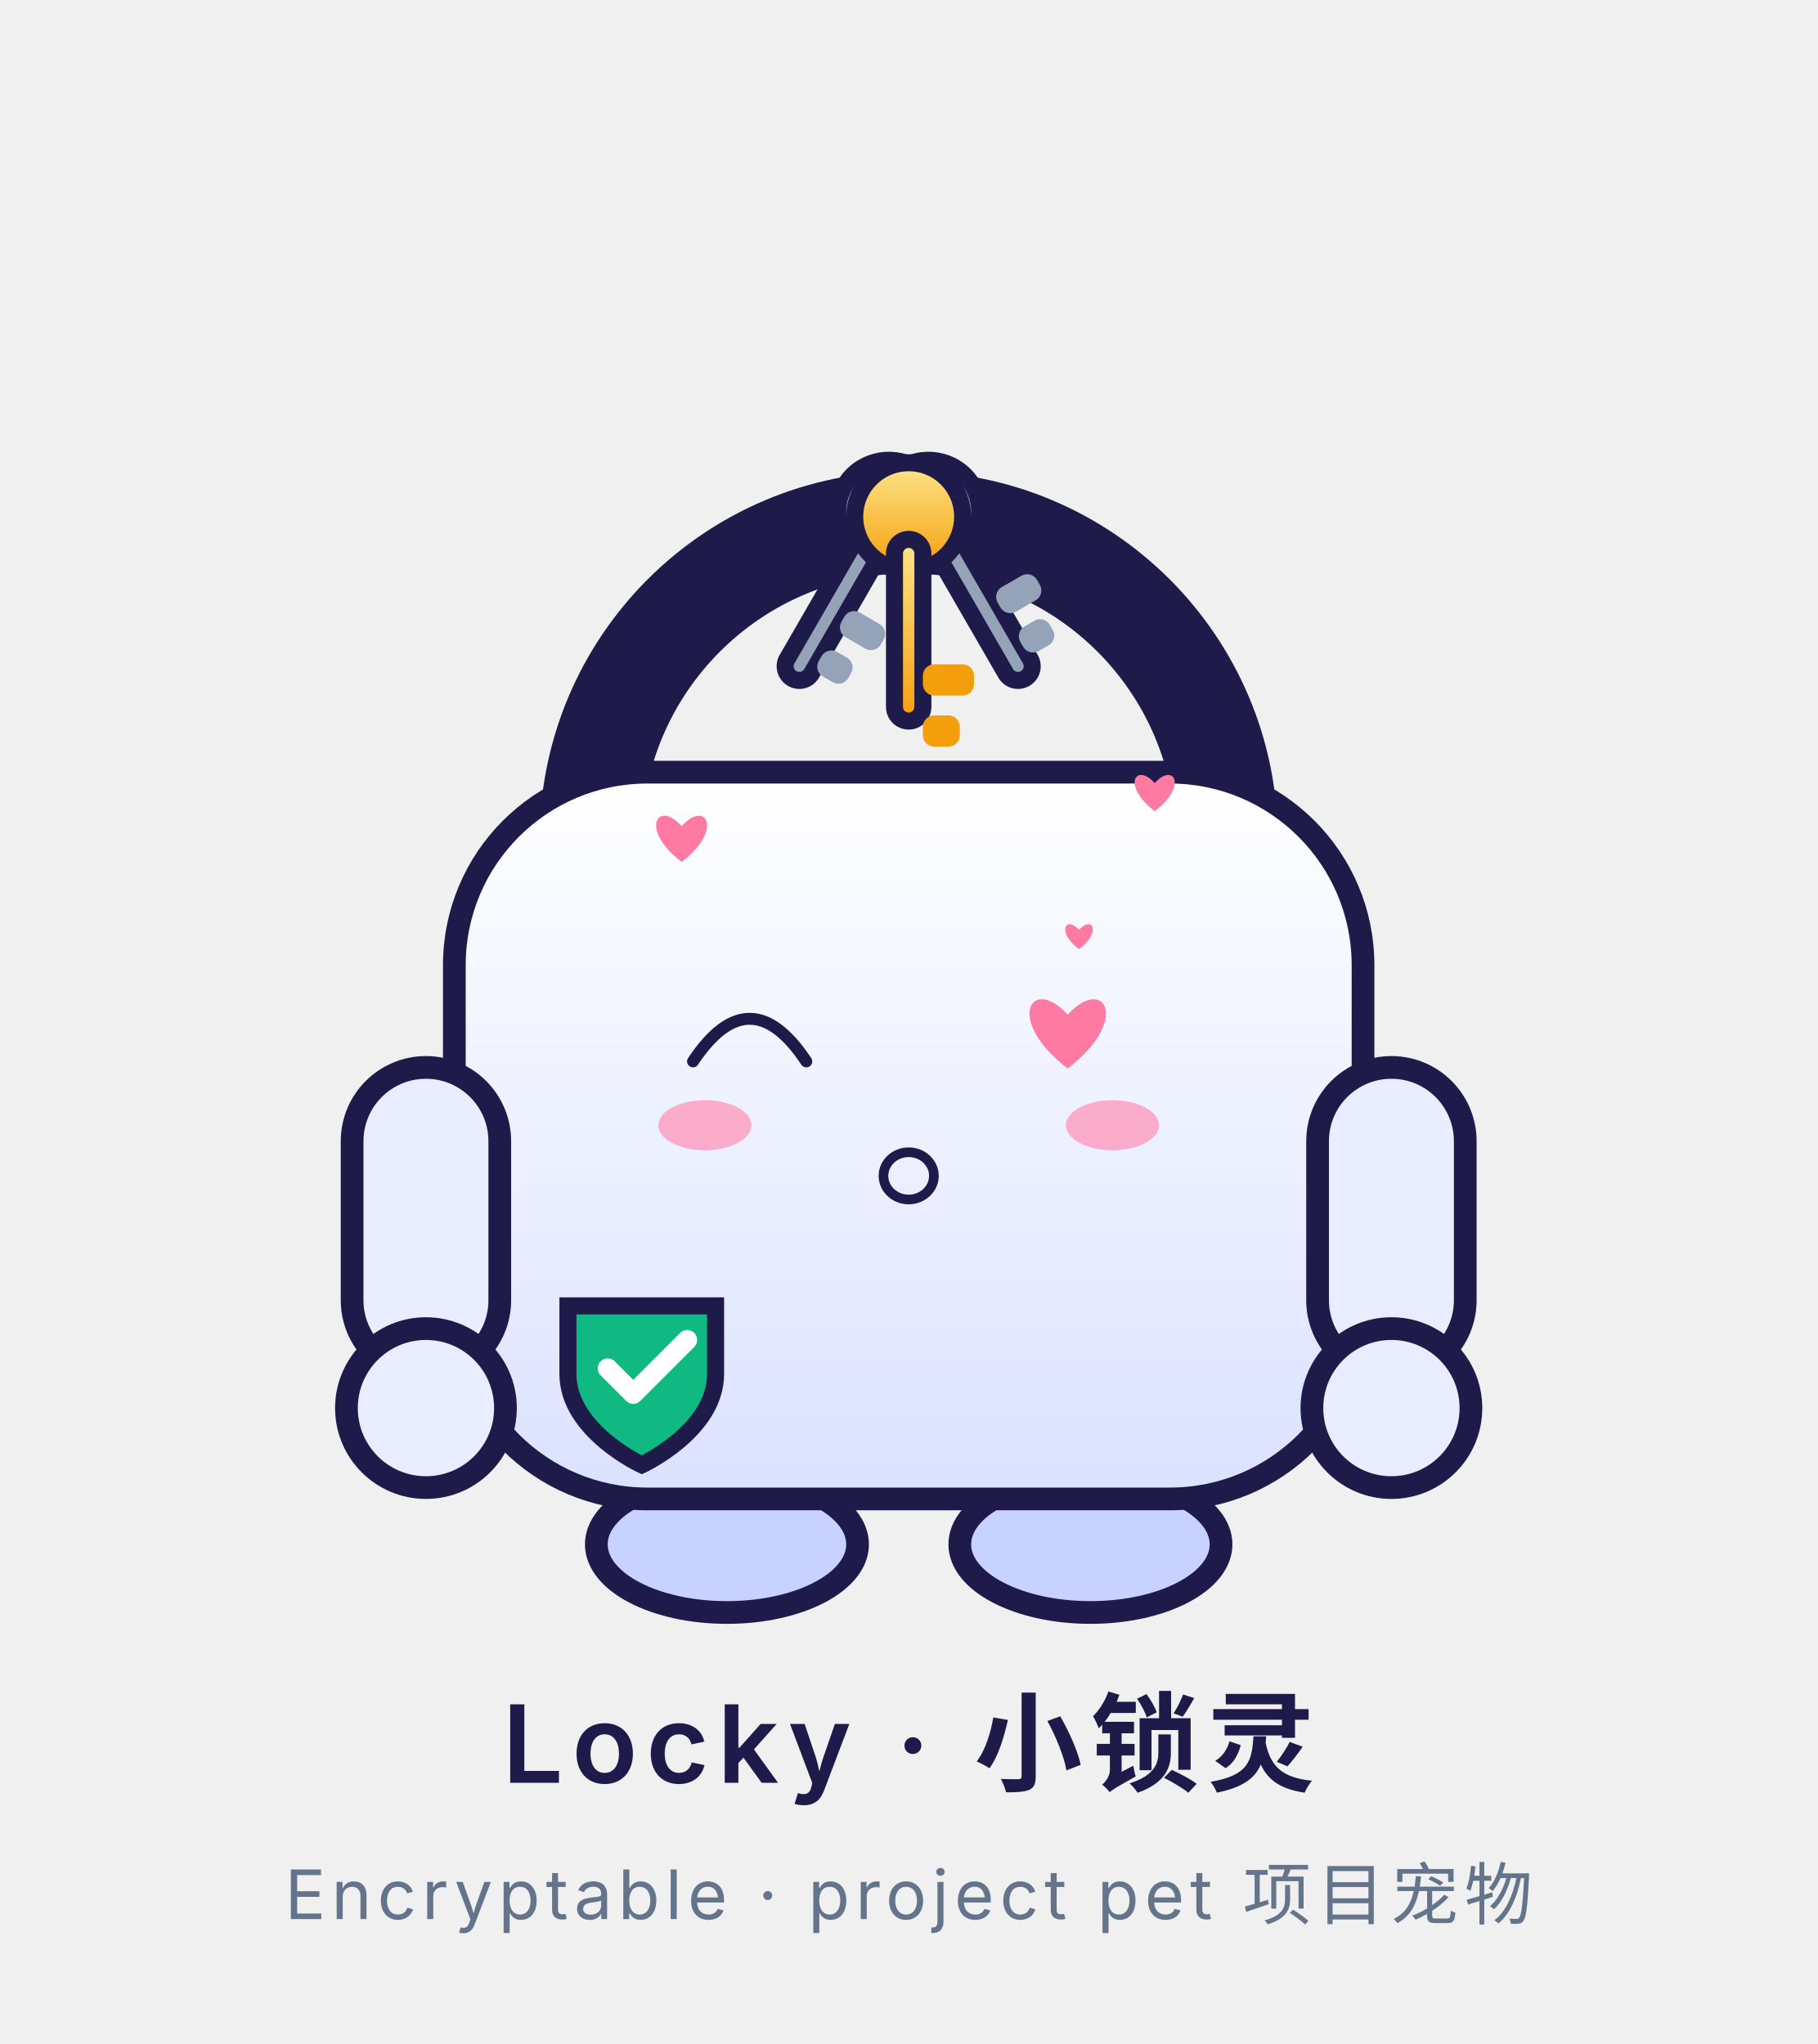
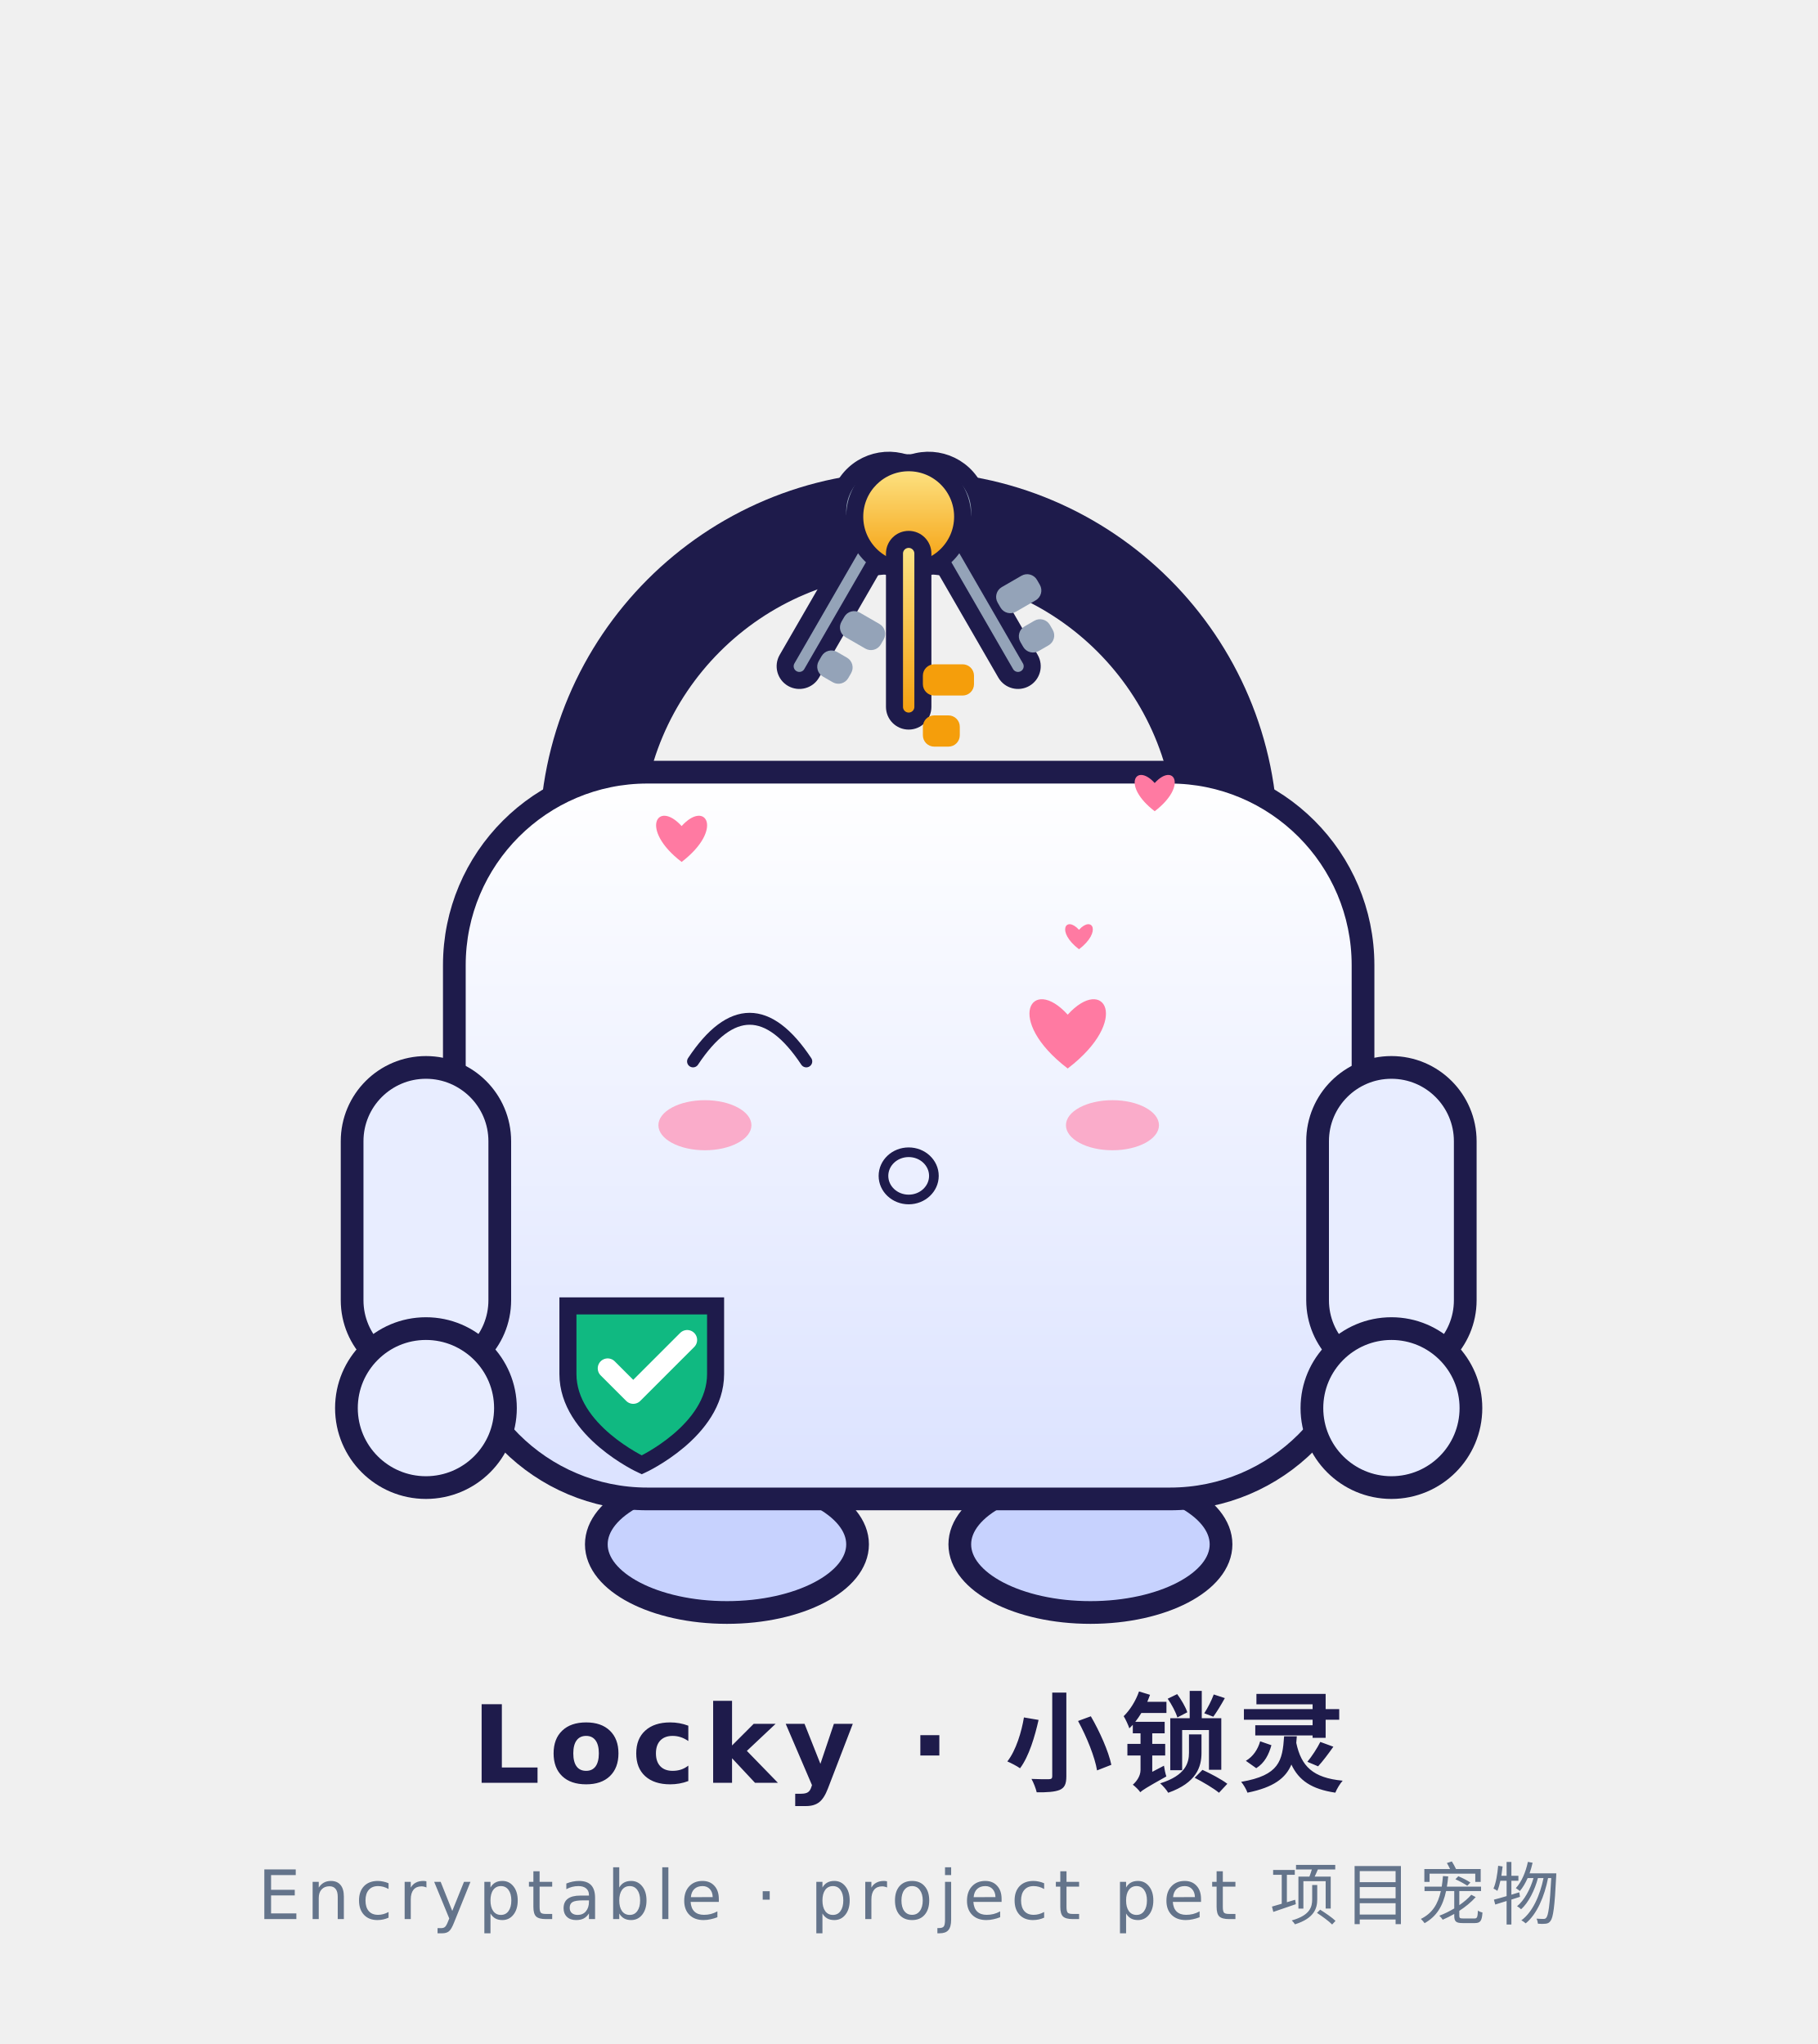
<svg xmlns="http://www.w3.org/2000/svg" viewBox="0 0 320 360" width="320" height="360" role="img" aria-label="Locky · 撒娇 Coquettish">
  <style>
.ex-motion { animation: ex-sway 2.4s ease-in-out infinite; transform-box: fill-box; transform-origin: 50% 50%; }
.ex-anim-tear { animation: ex-tear 1.8s ease-in infinite; transform-box: fill-box; transform-origin: center; }
.ex-anim-sweat { animation: ex-tear 1.5s ease-in infinite; transform-box: fill-box; transform-origin: center; }
.ex-anim-heart { animation: ex-heart 2.2s ease-out infinite; transform-box: fill-box; transform-origin: center; }
.ex-anim-spark { animation: ex-spark 1.9s ease-in-out infinite; transform-box: fill-box; transform-origin: center; }
.ex-anim-rain { animation: ex-rain 1.4s linear infinite; transform-box: fill-box; transform-origin: center; }
.ex-anim-confetti { animation: ex-confetti 2.4s linear infinite; transform-box: fill-box; transform-origin: center; }
.ex-anim-pulse { animation: ex-pulse 1.6s ease-in-out infinite; transform-box: fill-box; transform-origin: center; }
.ex-anim-knock { animation: ex-knock 0.55s ease-in-out infinite; transform-box: fill-box; transform-origin: center; }
.ex-anim-knockline { animation: ex-knockline 0.55s ease-out infinite; transform-box: fill-box; transform-origin: center; }
.ex-anim-palm { animation: ex-palm 0.9s ease-in-out infinite; transform-box: fill-box; transform-origin: center; }
.ex-anim-steam { animation: ex-steam 1.8s ease-out infinite; transform-box: fill-box; transform-origin: center; }
.ex-anim-shock { animation: ex-shock 0.5s ease-in-out infinite; transform-box: fill-box; transform-origin: center; }
.ex-anim-please { animation: ex-please 1.4s ease-in-out infinite; transform-box: fill-box; transform-origin: center; }
.ex-anim-drift { animation: ex-drift 4.5s ease-in-out infinite; transform-box: fill-box; transform-origin: center; }
@keyframes ex-sway { 0%,100% { transform: rotate(0deg); } 50% { transform: rotate(-2.5deg); } }
@keyframes ex-tear { 0% { transform: translateY(0); opacity: 0; } 18% { opacity: 1; } 100% { transform: translateY(11.55px); opacity: 0; } }
@keyframes ex-heart { 0% { transform: translateY(0) scale(.65); opacity: 0; } 20% { opacity: 1; } 100% { transform: translateY(-18.9px) scale(1.15); opacity: 0; } }
@keyframes ex-spark { 0%,100% { transform: scale(.6) rotate(0deg); opacity: .3; } 50% { transform: scale(1.15) rotate(25deg); opacity: 1; } }
@keyframes ex-rain { 0% { transform: translateY(0); opacity: 0; } 20% { opacity: 1; } 100% { transform: translateY(12.6px); opacity: 0; } }
@keyframes ex-confetti { 0% { transform: translateY(-4px) rotate(0deg); opacity: 1; } 100% { transform: translateY(16.8px) rotate(200deg); opacity: 0; } }
@keyframes ex-pulse { 0%,100% { transform: scale(1); opacity: .35; } 50% { transform: scale(1.18); opacity: .7; } }
@keyframes ex-knock { 0%,100% { transform: translateX(4.73px); } 35% { transform: translateX(0); } }
@keyframes ex-knockline { 0%,100% { transform: scaleX(.6); opacity: .35; } 35% { transform: scaleX(1); opacity: 1; } }
@keyframes ex-palm { 0%,100% { transform: translateY(0) rotate(0deg); } 50% { transform: translateY(-1.26px) rotate(-4deg); } }
@keyframes ex-steam { 0% { transform: translateY(0); opacity: .7; } 100% { transform: translateY(-9.45px); opacity: 0; } }
@keyframes ex-shock { 0%,100% { transform: scaleX(.7); opacity: .4; } 50% { transform: scaleX(1.25); opacity: 1; } }
@keyframes ex-please { 0%,100% { transform: translateY(0); } 50% { transform: translateY(-1.89px); } }
@keyframes ex-drift { 0%,100% { transform: translateY(0); } 50% { transform: translateY(-2.1px); } }
@media (prefers-reduced-motion: reduce) {
  .ex-motion, [class*="ex-anim-"] { animation: none !important; }
}
</style>
  <g class="ex-motion ex-coquettish">
    <g class="ex-base">
      <defs>
        <linearGradient id="body" x1="0" y1="0" x2="0" y2="1">
          <stop offset="0" stop-color="#FFFFFF" />
          <stop offset="1" stop-color="#DBE2FF" />
        </linearGradient>
        <linearGradient id="keyGold" x1="0" y1="0" x2="0" y2="1">
          <stop offset="0" stop-color="#FDE68A" />
          <stop offset="1" stop-color="#F59E0B" />
        </linearGradient>
      </defs>
      <g transform="translate(0,-10)">
        <ellipse cx="128" cy="282" rx="23" ry="12" fill="#C7D2FE" stroke="#1E1B4B" stroke-width="4" />
        <ellipse cx="192" cy="282" rx="23" ry="12" fill="#C7D2FE" stroke="#1E1B4B" stroke-width="4" />
        <path d="M104 158 A56 56 0 0 1 216 158" fill="none" stroke="#1E1B4B" stroke-width="18" stroke-linecap="round" />
        <g transform="rotate(-30 160 94)">
          <circle cx="160" cy="101" r="9" fill="#94A3B8" stroke="#1E1B4B" stroke-width="3" />
          <rect x="157.5" y="105" width="5" height="30" rx="2.5" fill="#94A3B8" stroke="#1E1B4B" stroke-width="3" />
          <rect x="162.5" y="119" width="8" height="5" rx="2" fill="#94A3B8" />
          <rect x="162.5" y="127" width="6" height="5" rx="2" fill="#94A3B8" />
        </g>
        <g transform="rotate(30 160 94)">
          <circle cx="160" cy="101" r="9" fill="#94A3B8" stroke="#1E1B4B" stroke-width="3" />
          <rect x="157.5" y="105" width="5" height="30" rx="2.5" fill="#94A3B8" stroke="#1E1B4B" stroke-width="3" />
          <rect x="162.5" y="119" width="8" height="5" rx="2" fill="#94A3B8" />
          <rect x="162.5" y="127" width="6" height="5" rx="2" fill="#94A3B8" />
        </g>
        <g>
          <circle cx="160" cy="101" r="9.5" fill="url(#keyGold)" stroke="#1E1B4B" stroke-width="3" />
          <rect x="157.5" y="105" width="5" height="32" rx="2.5" fill="url(#keyGold)" stroke="#1E1B4B" stroke-width="3" />
          <rect x="162.5" y="127" width="9" height="5.5" rx="2" fill="#F59E0B" />
          <rect x="162.5" y="136" width="6.5" height="5.5" rx="2" fill="#F59E0B" />
        </g>
        <rect x="80" y="146" width="160" height="128" rx="34" fill="url(#body)" stroke="#1E1B4B" stroke-width="4" />
        <rect x="62" y="198" width="26" height="54" rx="13" fill="#E8EDFF" stroke="#1E1B4B" stroke-width="4" />
        <rect x="232" y="198" width="26" height="54" rx="13" fill="#E8EDFF" stroke="#1E1B4B" stroke-width="4" />
        <circle cx="75" cy="258" r="14" fill="#E8EDFF" stroke="#1E1B4B" stroke-width="4" />
        <circle cx="245" cy="258" r="14" fill="#E8EDFF" stroke="#1E1B4B" stroke-width="4" />
        <path d="M100 240 h26 v12 c0 10 -13 16 -13 16 s-13 -6 -13 -16 z" fill="#10B981" stroke="#1E1B4B" stroke-width="3" />
        <path d="M107 251 l4.5 4.5 l9.5 -9.5" fill="none" stroke="#FFFFFF" stroke-width="3.5" stroke-linecap="round" stroke-linejoin="round" />
      </g>
-       <text x="160" y="314" text-anchor="middle" font-family="ui-sans-serif,-apple-system,'Segoe UI','Noto Sans SC','Microsoft YaHei',sans-serif" font-size="19" font-weight="600" fill="#1E1B4B" letter-spacing="1.5">Locky · 小锁灵</text>
-       <text x="160" y="338" text-anchor="middle" font-family="ui-sans-serif,-apple-system,'Segoe UI','Noto Sans SC','Microsoft YaHei',sans-serif" font-size="12" fill="#64748B" letter-spacing="1">Encryptable · project pet 项目宠物</text>
+       <text x="160" y="314" text-anchor="middle" font-family="'Noto Sans SC','Source Han Sans SC','Source Han Sans CN','DejaVu Sans','Liberation Sans',sans-serif" font-size="19" font-weight="600" fill="#1E1B4B" letter-spacing="1.5">Locky · 小锁灵</text>
+       <text x="160" y="338" text-anchor="middle" font-family="'Noto Sans SC','Source Han Sans SC','Source Han Sans CN','DejaVu Sans','Liberation Sans',sans-serif" font-size="12" fill="#64748B" letter-spacing="1">Encryptable · project pet 项目宠物</text>
    </g>
    <g class="ex-face">
      <path d="M 122.03,186.94 Q 132,171.93 141.97,186.94" fill="none" stroke="#1E1B4B" stroke-width="2.1" stroke-linecap="round" />
      <path class="ex-anim-pulse" style="animation-delay:0s" d="M 188,188.19 C 176.75,179.59 181.61,171.65 188,178.71 C 194.39,171.65 199.25,179.59 188,188.19 Z" fill="#FF7AA2" />
      <ellipse cx="160" cy="207.1" rx="4.44" ry="4.16" fill="none" stroke="#1E1B4B" stroke-width="1.7" />
      <ellipse class="ex-anim-pulse" cx="124.12" cy="198.18" rx="8.19" ry="4.41" fill="#FF8FB3" opacity="0.7" />
      <ellipse class="ex-anim-pulse" cx="195.88" cy="198.18" rx="8.19" ry="4.41" fill="#FF8FB3" opacity="0.7" />
      <path class="ex-anim-heart" style="animation-delay:0.0s" d="M 120.02,151.81 C 112.52,146.07 115.75,140.78 120.02,145.49 C 124.28,140.78 127.51,146.07 120.02,151.81 Z" fill="#FF7AA2" />
      <path class="ex-anim-heart" style="animation-delay:0.7s" d="M 203.32,142.88 C 197.43,138.37 199.97,134.22 203.32,137.91 C 206.67,134.22 209.21,138.37 203.32,142.88 Z" fill="#FF7AA2" />
      <path class="ex-anim-heart" style="animation-delay:1.3s" d="M 189.99,167.19 C 185.92,164.08 187.67,161.21 189.99,163.76 C 192.3,161.21 194.06,164.08 189.99,167.19 Z" fill="#FF7AA2" />
    </g>
  </g>
</svg>
